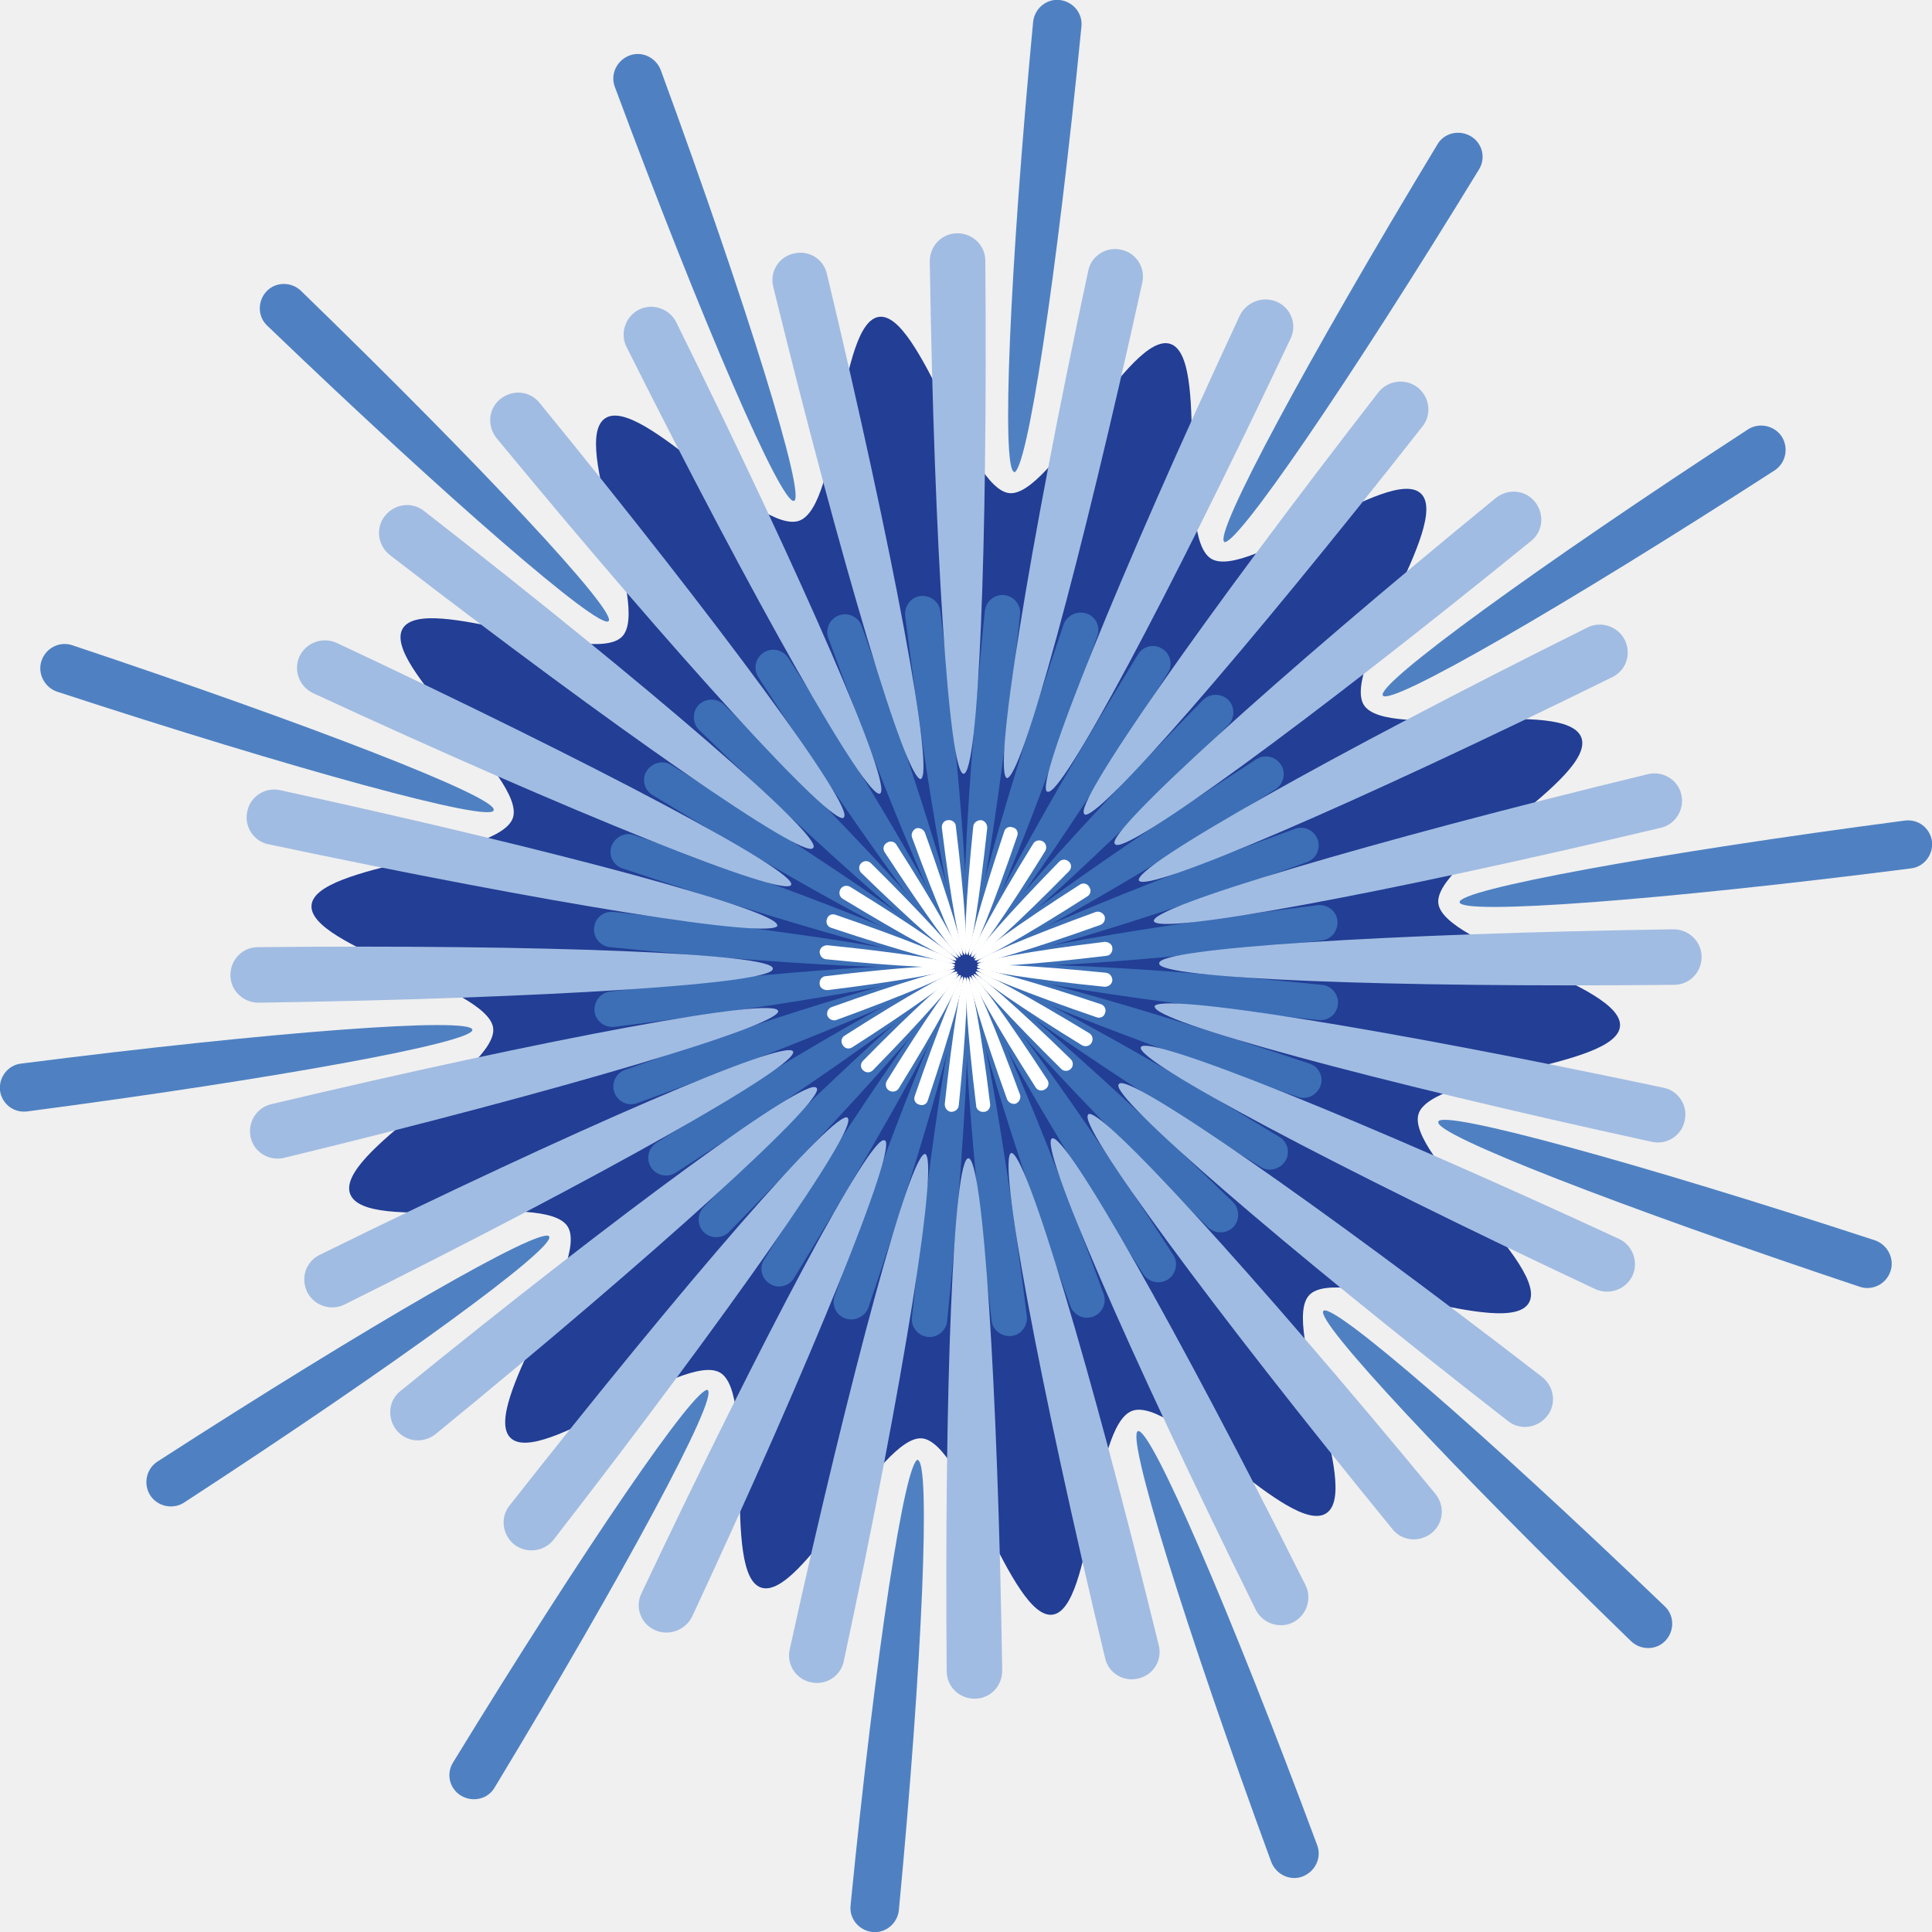
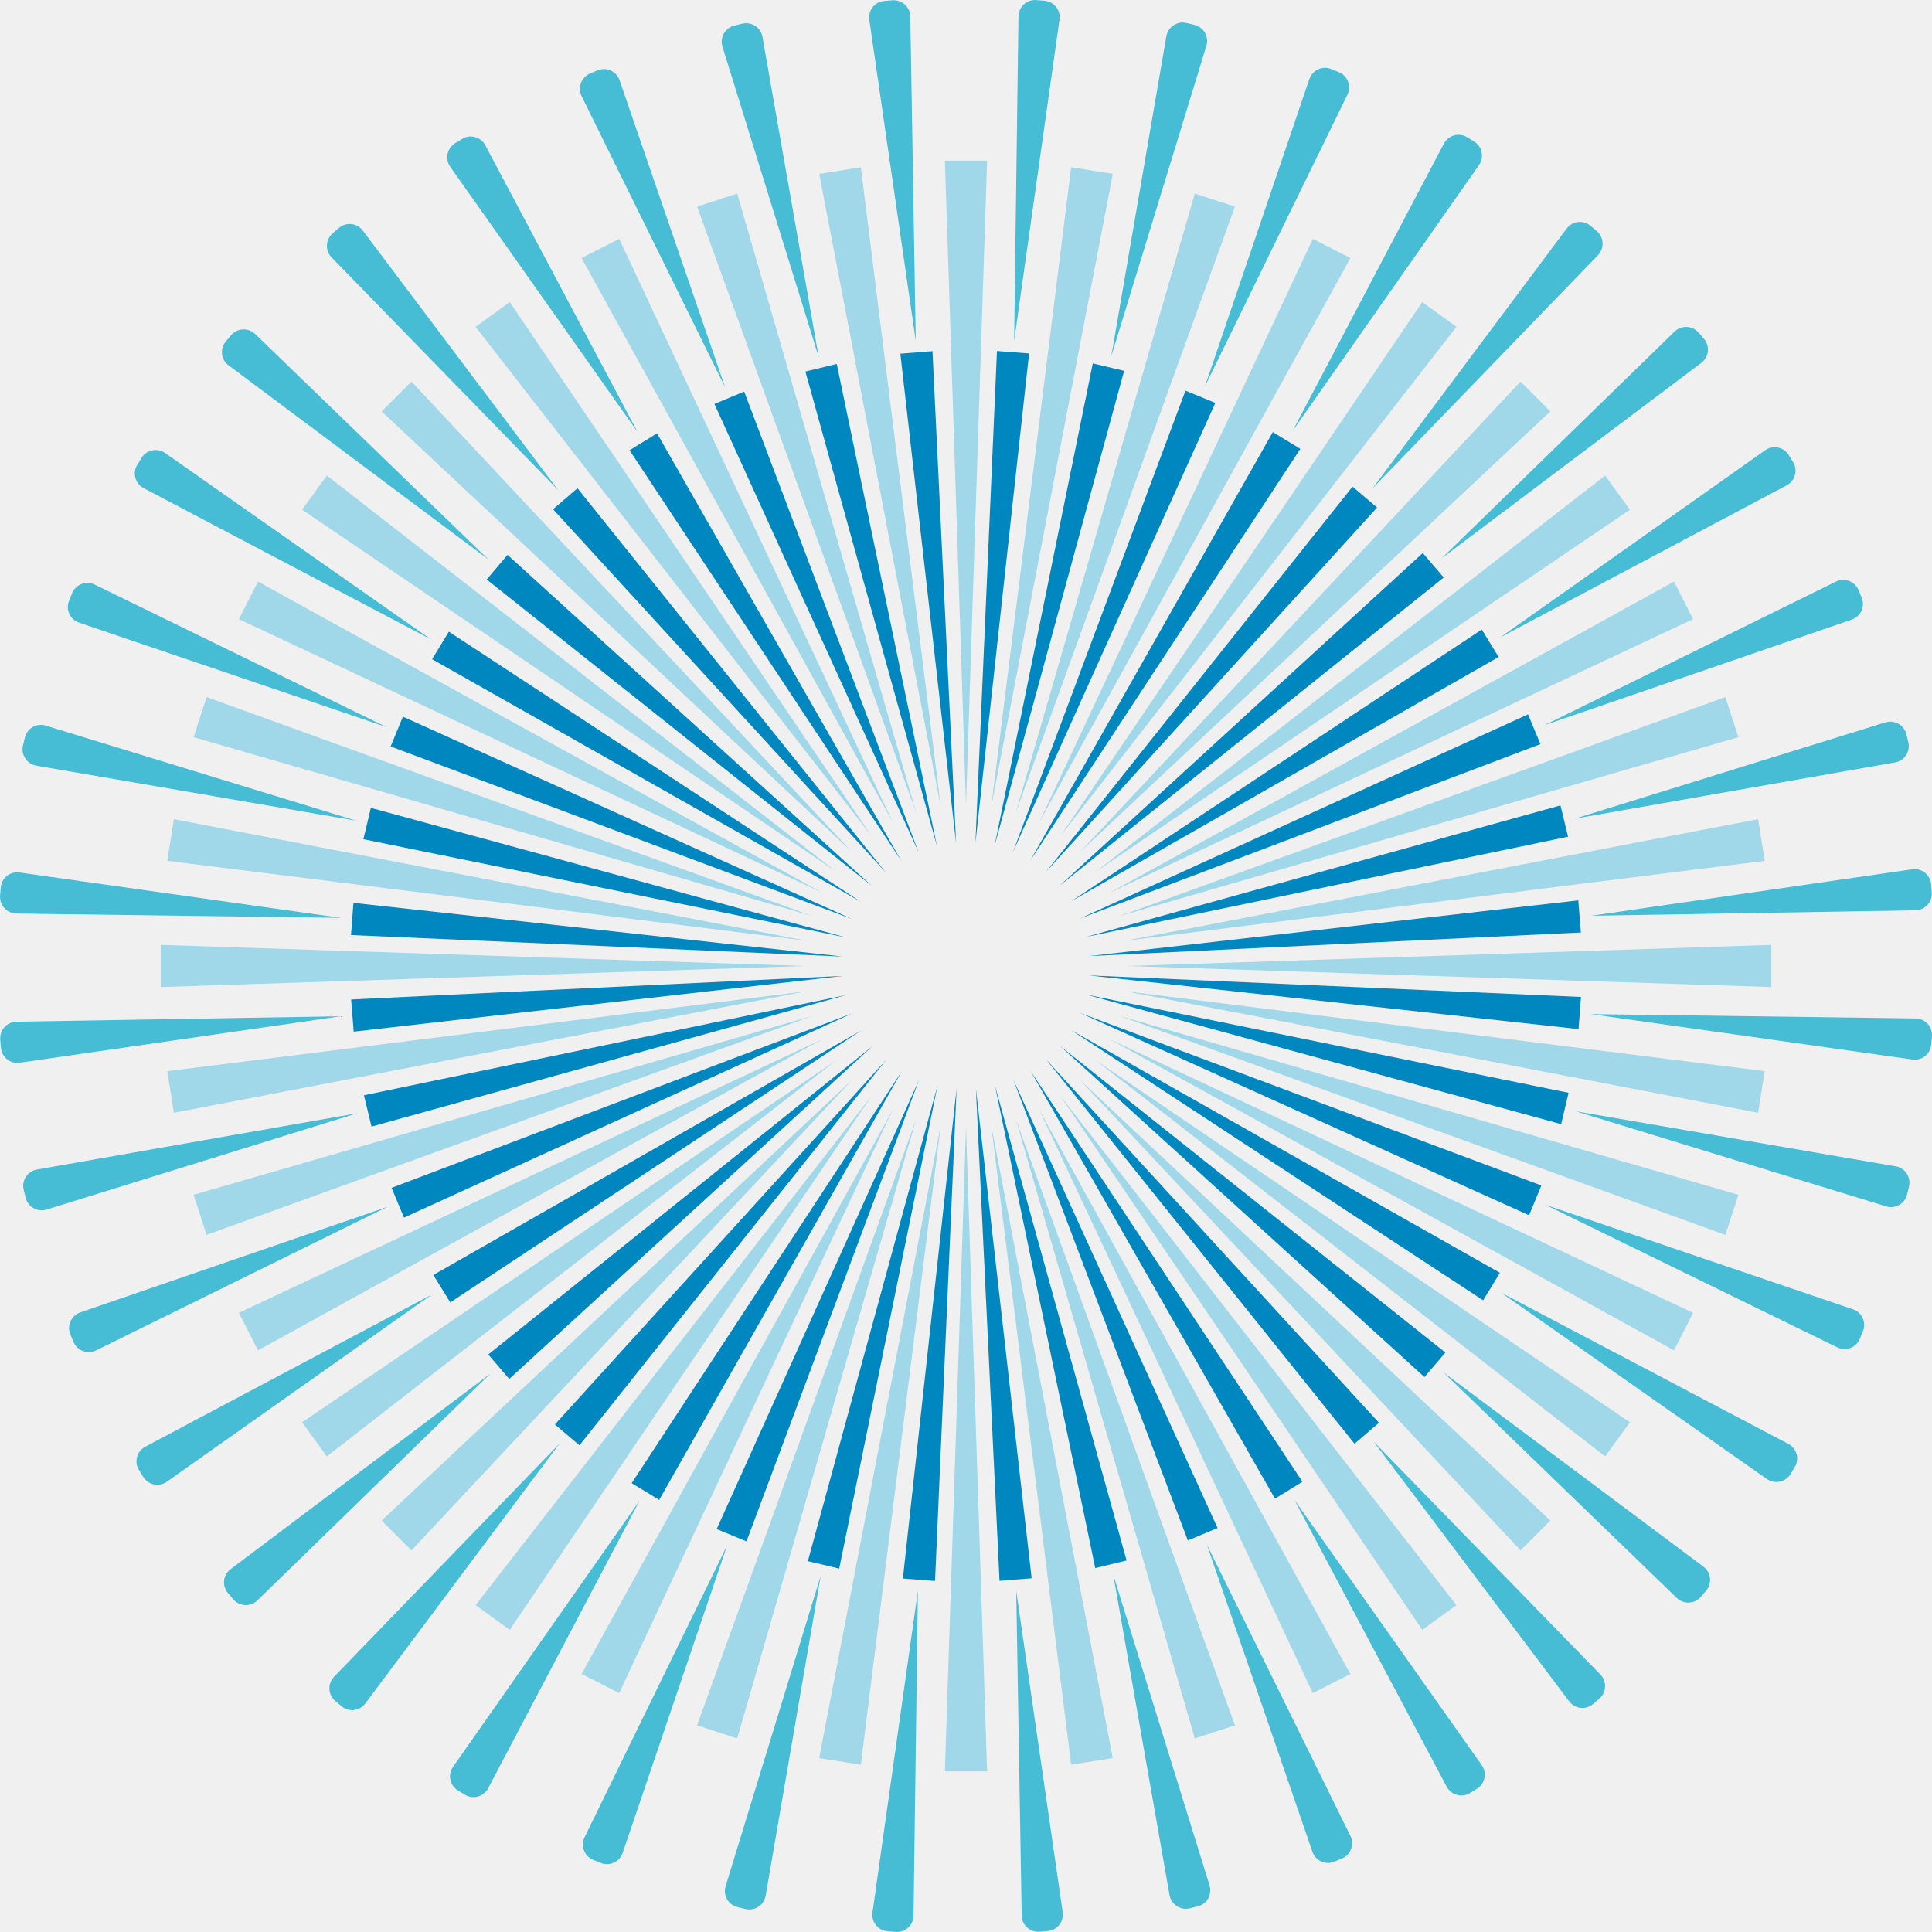
- <svg xmlns="http://www.w3.org/2000/svg" id="a" data-name="图层 1" width="40" height="40" viewBox="0 0 40 40">
+ <svg xmlns="http://www.w3.org/2000/svg" id="a" data-name="图层 1" width="400" height="400" viewBox="0 0 400 400">
  <g>
-     <path d="M14.66,28.78c-.23-.14-2.57,3.28-5.28,7.71-.15.24-.07.55.17.69h0c.24.14.55.07.69-.17,2.69-4.45,4.65-8.09,4.41-8.23Z" fill="#4f81c2" />
-     <path d="M11.37,25.6c-.15-.23-3.74,1.84-8.11,4.66-.23.15-.3.46-.15.7h0c.15.23.47.3.7.15,4.36-2.84,7.71-5.28,7.56-5.51Z" fill="#4f81c2" />
-     <path d="M9.78,21.32c-.03-.27-4.17.04-9.34.7-.28.03-.47.29-.44.56h0c.04.28.29.47.57.43,5.17-.68,9.25-1.43,9.21-1.69Z" fill="#4f81c2" />
-     <path d="M10.22,16.77c.09-.26-3.78-1.76-8.72-3.41-.26-.09-.55.05-.64.32h0c-.09.26.06.55.32.64,4.95,1.62,8.95,2.71,9.04,2.46Z" fill="#4f81c2" />
-     <path d="M12.6,12.86c.19-.19-2.64-3.22-6.37-6.84-.2-.19-.52-.19-.71.01h0c-.19.2-.19.52.01.71,3.75,3.6,6.88,6.31,7.07,6.12Z" fill="#4f81c2" />
-     <path d="M16.44,10.37c.25-.09-.97-4.04-2.76-8.92-.1-.26-.39-.4-.65-.3h0c-.26.1-.4.39-.3.65,1.81,4.87,3.45,8.66,3.71,8.57Z" fill="#4f81c2" />
-     <path d="M20.99,9.78c.27.03.89-4.06,1.4-9.23.03-.28-.18-.52-.45-.55h0c-.28-.03-.52.18-.55.45-.49,5.17-.66,9.3-.39,9.32Z" fill="#4f81c2" />
-     <path d="M25.34,11.22c.23.14,2.57-3.28,5.28-7.71.15-.24.07-.55-.17-.69h0c-.24-.14-.55-.07-.69.17-2.69,4.45-4.65,8.09-4.41,8.23Z" fill="#4f81c2" />
-     <path d="M28.63,14.4c.15.23,3.74-1.84,8.11-4.66.23-.15.3-.46.15-.7h0c-.15-.23-.47-.3-.7-.15-4.36,2.84-7.71,5.28-7.56,5.51Z" fill="#4f81c2" />
-     <path d="M30.22,18.68c.03.27,4.17-.04,9.34-.7.28-.03.47-.29.44-.56h0c-.04-.28-.29-.47-.57-.43-5.17.68-9.25,1.43-9.21,1.69Z" fill="#4f81c2" />
-     <path d="M29.78,23.23c-.09.26,3.78,1.76,8.72,3.41.26.09.55-.05.64-.32h0c.09-.26-.06-.55-.32-.64-4.95-1.62-8.95-2.71-9.04-2.46Z" fill="#4f81c2" />
-     <path d="M27.4,27.14c-.19.19,2.64,3.22,6.37,6.84.2.19.52.19.71-.01h0c.19-.2.19-.52-.01-.71-3.75-3.6-6.88-6.31-7.07-6.12Z" fill="#4f81c2" />
-     <path d="M23.56,29.63c-.25.09.97,4.04,2.76,8.92.1.26.39.4.65.3h0c.26-.1.4-.39.3-.65-1.81-4.87-3.45-8.66-3.71-8.57Z" fill="#4f81c2" />
-     <path d="M19.01,30.22c-.27-.03-.89,4.06-1.4,9.23-.03.28.18.52.45.55h0c.28.03.52-.18.55-.45.49-5.17.66-9.3.39-9.32Z" fill="#4f81c2" />
-   </g>
-   <path d="M32.74,15.27c.31.84-3.08,2.59-2.96,3.44s3.84,1.68,3.76,2.54-3.9.98-4.17,1.81,2.74,3.17,2.28,3.92-3.93-.8-4.54-.17,1.09,4.03.35,4.52-3.18-2.43-4.02-2.12-.8,4.11-1.65,4.22-1.84-3.57-2.7-3.65-2.5,3.36-3.33,3.09-.09-4-.85-4.45-3.71,1.96-4.34,1.35,1.66-3.64,1.18-4.38-4.18.17-4.5-.67,3.08-2.59,2.96-3.44-3.84-1.68-3.76-2.54,3.9-.98,4.17-1.81-2.74-3.17-2.28-3.92,3.93.8,4.54.17-1.09-4.03-.35-4.52,3.18,2.43,4.02,2.12.8-4.11,1.65-4.22,1.84,3.57,2.7,3.65,2.5-3.36,3.33-3.09.09,4,.85,4.45,3.71-1.96,4.34-1.35-1.66,3.64-1.18,4.38,4.18-.17,4.5.67Z" fill="#223e95" />
-   <g>
-     <path d="M19.94,20.58c-.2-.02-.66,2.95-1.06,6.7-.02.2.13.38.33.4h0c.2.02.38-.13.4-.33.38-3.75.53-6.75.33-6.77Z" fill="#3c6fb6" />
-     <path d="M19.81,20.55c-.19-.06-1.3,2.73-2.53,6.29-.07.19.04.4.23.46h0c.19.06.4-.04.47-.23,1.21-3.57,2.02-6.47,1.83-6.53Z" fill="#3c6fb6" />
-     <path d="M19.69,20.5c-.17-.1-1.88,2.37-3.87,5.58-.11.17-.05.4.12.5h0c.17.11.4.05.5-.12,1.97-3.22,3.41-5.86,3.25-5.96Z" fill="#3c6fb6" />
-     <path d="M19.59,20.41c-.14-.14-2.36,1.89-5.02,4.58-.14.14-.14.38,0,.52h0c.14.14.38.14.52,0,2.64-2.7,4.64-4.95,4.5-5.09Z" fill="#3c6fb6" />
-     <path d="M19.51,20.31c-.11-.16-2.73,1.32-5.92,3.35-.17.11-.22.34-.11.51h0c.11.17.34.22.51.11,3.18-2.05,5.62-3.8,5.52-3.96Z" fill="#3c6fb6" />
-     <path d="M19.45,20.2c-.07-.18-2.95.68-6.51,1.95-.19.07-.29.28-.22.47h0c.07.19.28.29.47.22,3.56-1.29,6.33-2.46,6.27-2.64Z" fill="#3c6fb6" />
-     <path d="M19.42,20.07c-.02-.19-3.03.01-6.79.46-.2.02-.34.21-.32.41h0c.02.2.21.34.41.32,3.75-.47,6.72-.99,6.7-1.19Z" fill="#3c6fb6" />
-     <path d="M19.42,19.94c.02-.19-2.96-.66-6.72-1.06-.2-.02-.38.12-.4.33h0c-.02.2.13.38.33.4,3.77.38,6.78.52,6.8.33Z" fill="#3c6fb6" />
-     <path d="M19.45,19.81c.06-.19-2.74-1.3-6.32-2.52-.19-.07-.4.04-.47.23h0c-.07.19.04.4.23.46,3.59,1.2,6.49,2.01,6.55,1.83Z" fill="#3c6fb6" />
-     <path d="M19.5,19.7c.1-.17-2.38-1.87-5.6-3.86-.17-.11-.4-.05-.51.12h0c-.11.17-.05.4.12.5,3.23,1.97,5.88,3.4,5.98,3.23Z" fill="#3c6fb6" />
-     <path d="M19.58,19.59c.14-.14-1.9-2.35-4.59-5-.14-.14-.38-.14-.52,0h0c-.14.14-.14.38,0,.52,2.71,2.63,4.97,4.62,5.11,4.48Z" fill="#3c6fb6" />
-     <path d="M19.68,19.51c.17-.11-1.33-2.72-3.36-5.89-.11-.17-.34-.22-.51-.11h0c-.17.11-.22.34-.11.51,2.05,3.17,3.81,5.6,3.98,5.5Z" fill="#3c6fb6" />
-     <path d="M19.8,19.45c.18-.07-.69-2.94-1.96-6.49-.07-.19-.28-.29-.47-.22h0c-.19.07-.29.28-.22.47,1.29,3.54,2.47,6.31,2.65,6.24Z" fill="#3c6fb6" />
-     <path d="M19.93,19.42c.2-.02-.01-3.02-.46-6.76-.02-.2-.21-.34-.41-.32h0c-.2.02-.34.21-.32.41.47,3.74,1,6.7,1.19,6.67Z" fill="#3c6fb6" />
-     <path d="M20.06,19.42c.2.02.66-2.95,1.06-6.7.02-.2-.13-.38-.33-.4h0c-.2-.02-.38.13-.4.33-.38,3.75-.53,6.75-.33,6.77Z" fill="#3c6fb6" />
-     <path d="M20.19,19.45c.19.06,1.3-2.73,2.53-6.29.07-.19-.04-.4-.23-.46h0c-.19-.06-.4.04-.47.23-1.21,3.57-2.02,6.47-1.83,6.53Z" fill="#3c6fb6" />
-     <path d="M20.31,19.51c.17.1,1.88-2.37,3.87-5.58.11-.17.05-.4-.12-.5h0c-.17-.11-.4-.05-.5.12-1.97,3.22-3.41,5.86-3.25,5.96Z" fill="#3c6fb6" />
-     <path d="M20.41,19.59c.14.14,2.36-1.89,5.02-4.58.14-.14.14-.38,0-.52h0c-.14-.14-.38-.14-.52,0-2.64,2.7-4.64,4.95-4.5,5.09Z" fill="#3c6fb6" />
-     <path d="M20.49,19.69c.11.16,2.73-1.32,5.92-3.35.17-.11.22-.34.11-.51h0c-.11-.17-.34-.22-.51-.11-3.18,2.05-5.62,3.8-5.52,3.96Z" fill="#3c6fb6" />
-     <path d="M20.55,19.8c.07.18,2.95-.68,6.51-1.95.19-.07.29-.28.22-.47h0c-.07-.19-.28-.29-.47-.22-3.56,1.29-6.33,2.46-6.27,2.64Z" fill="#3c6fb6" />
-     <path d="M20.58,19.93c.02.19,3.03-.01,6.79-.46.2-.02.34-.21.32-.41h0c-.02-.2-.21-.34-.41-.32-3.75.47-6.72.99-6.7,1.19Z" fill="#3c6fb6" />
-     <path d="M20.58,20.06c-.02.19,2.96.66,6.72,1.06.2.02.38-.12.4-.33h0c.02-.2-.13-.38-.33-.4-3.77-.38-6.78-.52-6.8-.33Z" fill="#3c6fb6" />
-     <path d="M20.55,20.19c-.06.19,2.74,1.3,6.32,2.52.19.07.4-.04.47-.23h0c.07-.19-.04-.4-.23-.46-3.59-1.2-6.49-2.01-6.55-1.83Z" fill="#3c6fb6" />
-     <path d="M20.5,20.3c-.1.17,2.38,1.87,5.6,3.86.17.11.4.05.51-.12h0c.11-.17.05-.4-.12-.5-3.23-1.97-5.88-3.4-5.98-3.23Z" fill="#3c6fb6" />
-     <path d="M20.42,20.41c-.14.14,1.9,2.35,4.59,5,.14.14.38.14.52,0h0c.14-.14.14-.38,0-.52-2.71-2.63-4.97-4.62-5.11-4.48Z" fill="#3c6fb6" />
-     <path d="M20.31,20.49c-.17.11,1.33,2.72,3.36,5.89.11.17.34.22.51.11h0c.17-.11.22-.34.11-.51-2.05-3.17-3.81-5.6-3.98-5.5Z" fill="#3c6fb6" />
-     <path d="M20.2,20.55c-.18.07.69,2.94,1.96,6.49.07.19.28.29.47.22h0c.19-.07.29-.28.22-.47-1.29-3.54-2.47-6.31-2.65-6.24Z" fill="#3c6fb6" />
-     <path d="M20.07,20.58c-.2.02.01,3.02.46,6.76.02.2.21.34.41.32h0c.2-.02.34-.21.32-.41-.47-3.74-1-6.7-1.19-6.67Z" fill="#3c6fb6" />
+     <polygon points="200 233.35 195.63 366.73 204.37 366.73 200 233.35" fill="#a0d7e9" />
+     <polygon points="194.78 232.94 169.6 364 178.23 365.36 194.78 232.94" fill="#a0d7e9" />
+     <polygon points="189.69 231.71 144.32 357.22 152.63 359.92 189.69 231.71" fill="#a0d7e9" />
+     <polygon points="184.86 229.71 120.41 346.57 128.19 350.54 184.86 229.71" fill="#a0d7e9" />
+     <polygon points="180.4 226.98 98.47 332.32 105.53 337.45 180.4 226.98" fill="#a0d7e9" />
+     <polygon points="176.42 223.58 79.01 314.81 85.19 320.99 176.42 223.58" fill="#a0d7e9" />
+     <polygon points="173.02 219.6 62.54 294.47 67.67 301.54 173.02 219.6" fill="#a0d7e9" />
+     <polygon points="170.29 215.13 49.46 271.8 53.42 279.58 170.29 215.13" fill="#a0d7e9" />
+     <polygon points="168.29 210.3 40.08 247.37 42.78 255.67 168.29 210.3" fill="#a0d7e9" />
+     <polygon points="167.06 205.21 34.64 221.77 36 230.39 167.06 205.21" fill="#a0d7e9" />
+     <polygon points="166.65 200 33.27 195.63 33.27 204.36 166.65 200" fill="#a0d7e9" />
+     <polygon points="167.06 194.78 36 169.6 34.64 178.23 167.06 194.78" fill="#a0d7e9" />
+     <polygon points="168.29 189.69 42.78 144.32 40.08 152.63 168.29 189.69" fill="#a0d7e9" />
+     <polygon points="170.29 184.86 53.42 120.41 49.46 128.19 170.29 184.86" fill="#a0d7e9" />
+     <polygon points="173.02 180.39 67.67 98.46 62.54 105.52 173.02 180.39" fill="#a0d7e9" />
+     <polygon points="176.42 176.42 85.19 79.01 79.01 85.18 176.42 176.42" fill="#a0d7e9" />
+     <polygon points="180.4 173.02 105.53 62.54 98.46 67.67 180.4 173.02" fill="#a0d7e9" />
+     <polygon points="184.86 170.29 128.19 49.45 120.41 53.42 184.86 170.29" fill="#a0d7e9" />
+     <polygon points="189.7 168.28 152.63 40.08 144.33 42.77 189.7 168.28" fill="#a0d7e9" />
+     <polygon points="194.78 167.06 178.23 34.63 169.61 36 194.78 167.06" fill="#a0d7e9" />
+     <polygon points="200 166.65 204.37 33.26 195.63 33.26 200 166.65" fill="#a0d7e9" />
+     <polygon points="205.22 167.06 230.4 36 221.77 34.63 205.22 167.06" fill="#a0d7e9" />
+     <polygon points="210.3 168.28 255.68 42.77 247.37 40.08 210.3 168.28" fill="#a0d7e9" />
+     <polygon points="215.14 170.29 279.59 53.42 271.81 49.46 215.14 170.29" fill="#a0d7e9" />
+     <polygon points="219.6 173.02 301.54 67.67 294.47 62.54 219.6 173.02" fill="#a0d7e9" />
+     <polygon points="223.58 176.42 320.98 85.18 314.81 79.01 223.58 176.42" fill="#a0d7e9" />
+     <polygon points="226.98 180.4 337.46 105.53 332.32 98.46 226.98 180.4" fill="#a0d7e9" />
+     <polygon points="229.71 184.86 350.54 128.19 346.58 120.41 229.71 184.86" fill="#a0d7e9" />
+     <polygon points="231.71 189.69 359.92 152.63 357.22 144.32 231.71 189.69" fill="#a0d7e9" />
+     <polygon points="232.94 194.78 365.37 178.23 364 169.6 232.94 194.78" fill="#a0d7e9" />
+     <polygon points="233.35 200 366.73 204.36 366.73 195.63 233.35 200" fill="#a0d7e9" />
+     <polygon points="232.94 205.22 364 230.39 365.36 221.77 232.94 205.22" fill="#a0d7e9" />
+     <polygon points="231.71 210.3 357.22 255.67 359.92 247.37 231.71 210.3" fill="#a0d7e9" />
+     <polygon points="229.72 215.14 346.58 279.58 350.55 271.81 229.72 215.14" fill="#a0d7e9" />
+     <polygon points="226.98 219.6 332.32 301.54 337.46 294.47 226.98 219.6" fill="#a0d7e9" />
+     <polygon points="223.58 223.58 314.81 320.98 320.99 314.81 223.58 223.58" fill="#a0d7e9" />
+     <polygon points="219.6 226.98 294.47 337.45 301.54 332.32 219.6 226.98" fill="#a0d7e9" />
+     <polygon points="215.14 229.71 271.8 350.54 279.58 346.58 215.14 229.71" fill="#a0d7e9" />
+     <polygon points="210.31 231.71 247.37 359.92 255.68 357.22 210.31 231.71" fill="#a0d7e9" />
+     <polygon points="205.21 232.94 221.77 365.36 230.39 364 205.21 232.94" fill="#a0d7e9" />
  </g>
  <g>
-     <path d="M19.98,20.23c-.08,0-.26,1.16-.42,2.63,0,.08.05.15.13.16h0c.08,0,.15-.05.16-.13.15-1.47.21-2.65.13-2.66Z" fill="#fff" />
-     <path d="M19.93,20.22c-.07-.02-.51,1.07-.99,2.47-.03.08.01.16.09.18h0c.08.03.16-.01.18-.09.47-1.4.79-2.54.72-2.57Z" fill="#fff" />
-     <path d="M19.88,20.19c-.07-.04-.74.93-1.52,2.19-.04.07-.02.16.05.2h0c.07.04.16.02.2-.05.78-1.26,1.34-2.3,1.28-2.34Z" fill="#fff" />
-     <path d="M19.84,20.16c-.06-.05-.93.74-1.97,1.8-.06.06-.06.15,0,.2h0c.06.06.15.05.2,0,1.04-1.06,1.82-1.95,1.77-2Z" fill="#fff" />
-     <path d="M19.81,20.12c-.04-.06-1.07.52-2.32,1.32-.07.04-.09.13-.04.2h0c.04.07.13.09.2.04,1.25-.8,2.21-1.49,2.17-1.56Z" fill="#fff" />
-     <path d="M19.78,20.08c-.03-.07-1.16.27-2.56.77-.08.03-.11.11-.09.18h0c.03.07.11.11.18.09,1.4-.51,2.49-.97,2.46-1.04Z" fill="#fff" />
-     <path d="M19.77,20.03c0-.08-1.19,0-2.67.18-.08,0-.14.08-.13.16h0c0,.08.08.13.16.13,1.48-.18,2.64-.39,2.63-.47Z" fill="#fff" />
-     <path d="M19.77,19.98c0-.08-1.16-.26-2.64-.41-.08,0-.15.05-.16.13h0c0,.08.05.15.13.16,1.48.15,2.66.21,2.67.13Z" fill="#fff" />
-     <path d="M19.78,19.93c.02-.07-1.08-.51-2.48-.99-.08-.03-.16.01-.18.09h0c-.03.08.02.16.09.18,1.41.47,2.55.79,2.57.72Z" fill="#fff" />
-     <path d="M19.8,19.88c.04-.07-.93-.74-2.2-1.52-.07-.04-.16-.02-.2.05h0c-.04.07-.02.16.05.2,1.27.77,2.31,1.34,2.35,1.27Z" fill="#fff" />
-     <path d="M19.84,19.84c.05-.05-.75-.92-1.81-1.97-.06-.06-.15-.05-.2,0h0c-.06.06-.05.15,0,.2,1.06,1.03,1.95,1.82,2.01,1.76Z" fill="#fff" />
-     <path d="M19.88,19.81c.06-.04-.52-1.07-1.32-2.32-.04-.07-.13-.09-.2-.04h0c-.07.04-.09.13-.04.2.81,1.24,1.5,2.2,1.56,2.16Z" fill="#fff" />
-     <path d="M19.92,19.79c.07-.03-.27-1.16-.77-2.55-.03-.07-.11-.11-.18-.09h0c-.07.03-.11.11-.09.18.51,1.39.97,2.48,1.04,2.45Z" fill="#fff" />
-     <path d="M19.97,19.77c.08,0,0-1.19-.18-2.66,0-.08-.08-.14-.16-.13h0c-.08,0-.14.08-.13.16.18,1.47.39,2.63.47,2.62Z" fill="#fff" />
-     <path d="M20.02,19.77c.08,0,.26-1.16.42-2.63,0-.08-.05-.15-.13-.16h0c-.08,0-.15.05-.16.13-.15,1.47-.21,2.65-.13,2.66Z" fill="#fff" />
-     <path d="M20.07,19.78c.07.02.51-1.07.99-2.47.03-.08-.01-.16-.09-.18h0c-.08-.03-.16.01-.18.09-.47,1.4-.79,2.54-.72,2.57Z" fill="#fff" />
-     <path d="M20.12,19.81c.07.04.74-.93,1.52-2.19.04-.07.02-.16-.05-.2h0c-.07-.04-.16-.02-.2.05-.78,1.26-1.34,2.3-1.28,2.34Z" fill="#fff" />
-     <path d="M20.16,19.84c.06.05.93-.74,1.97-1.8.06-.06.06-.15,0-.2h0c-.06-.06-.15-.05-.2,0-1.04,1.06-1.82,1.95-1.77,2Z" fill="#fff" />
-     <path d="M20.19,19.88c.04.06,1.07-.52,2.32-1.32.07-.04.09-.13.04-.2h0c-.04-.07-.13-.09-.2-.04-1.25.8-2.21,1.49-2.17,1.56Z" fill="#fff" />
-     <path d="M20.22,19.92c.03.07,1.16-.27,2.56-.77.08-.03.11-.11.09-.18h0c-.03-.07-.11-.11-.18-.09-1.4.51-2.49.97-2.46,1.04Z" fill="#fff" />
-     <path d="M20.23,19.97c0,.08,1.19,0,2.67-.18.08,0,.14-.08.13-.16h0c0-.08-.08-.13-.16-.13-1.48.18-2.64.39-2.63.47Z" fill="#fff" />
-     <path d="M20.23,20.02c0,.08,1.16.26,2.64.41.08,0,.15-.05.16-.13h0c0-.08-.05-.15-.13-.16-1.48-.15-2.66-.21-2.67-.13Z" fill="#fff" />
-     <path d="M20.22,20.07c-.02.07,1.08.51,2.48.99.08.03.16-.01.18-.09h0c.03-.08-.02-.16-.09-.18-1.41-.47-2.55-.79-2.57-.72Z" fill="#fff" />
-     <path d="M20.2,20.12c-.04.07.93.74,2.2,1.52.07.04.16.02.2-.05h0c.04-.07.02-.16-.05-.2-1.27-.77-2.31-1.34-2.35-1.27Z" fill="#fff" />
-     <path d="M20.16,20.16c-.05.05.75.92,1.81,1.97.06.06.15.05.2,0h0c.06-.06.05-.15,0-.2-1.06-1.03-1.95-1.82-2.01-1.76Z" fill="#fff" />
-     <path d="M20.12,20.19c-.06.04.52,1.07,1.32,2.32.04.07.13.09.2.04h0c.07-.04.09-.13.04-.2-.81-1.24-1.5-2.2-1.56-2.16Z" fill="#fff" />
-     <path d="M20.08,20.21c-.07.03.27,1.16.77,2.55.03.07.11.11.18.09h0c.07-.03.11-.11.09-.18-.51-1.39-.97-2.48-1.04-2.45Z" fill="#fff" />
-     <path d="M20.03,20.23c-.08,0,0,1.19.18,2.66,0,.08.08.14.16.13h0c.08,0,.14-.08.13-.16-.18-1.47-.39-2.63-.47-2.62Z" fill="#fff" />
+     <polygon points="198.05 225.41 186.93 326.82 193.59 327.33 198.05 225.41" fill="#0087c0" />
+     <polygon points="194.1 224.8 167.26 323.22 173.75 324.76 194.1 224.8" fill="#0087c0" />
+     <polygon points="190.29 223.57 148.38 316.58 154.55 319.12 190.29 223.57" fill="#0087c0" />
+     <polygon points="186.73 221.76 130.78 307.07 136.48 310.54 186.73 221.76" fill="#0087c0" />
+     <polygon points="183.49 219.41 114.89 294.92 119.97 299.24 183.49 219.41" fill="#0087c0" />
+     <polygon points="180.65 216.59 101.09 280.44 105.43 285.5 180.65 216.59" fill="#0087c0" />
+     <polygon points="178.29 213.36 89.72 263.97 93.22 269.65 178.29 213.36" fill="#0087c0" />
+     <polygon points="176.47 209.8 81.07 245.93 83.64 252.09 176.47 209.8" fill="#0087c0" />
+     <polygon points="175.23 206 75.35 226.76 76.92 233.25 175.23 206" fill="#0087c0" />
+     <polygon points="174.59 202.05 72.7 206.93 73.23 213.59 174.59 202.05" fill="#0087c0" />
+     <polygon points="174.58 198.05 73.18 186.93 72.67 193.59 174.58 198.05" fill="#0087c0" />
+     <polygon points="175.2 194.1 76.78 167.26 75.24 173.75 175.2 194.1" fill="#0087c0" />
+     <polygon points="176.43 190.29 83.42 148.38 80.88 154.55 176.43 190.29" fill="#0087c0" />
+     <polygon points="178.24 186.72 92.93 130.78 89.46 136.48 178.24 186.72" fill="#0087c0" />
+     <polygon points="180.58 183.48 105.08 114.88 100.76 119.97 180.58 183.48" fill="#0087c0" />
+     <polygon points="183.41 180.65 119.56 101.08 114.5 105.43 183.41 180.65" fill="#0087c0" />
+     <polygon points="186.64 178.29 136.03 89.72 130.34 93.22 186.64 178.29" fill="#0087c0" />
+     <polygon points="190.2 176.47 154.07 81.07 147.91 83.64 190.2 176.47" fill="#0087c0" />
+     <polygon points="194 175.23 173.24 75.35 166.75 76.92 194 175.23" fill="#0087c0" />
+     <polygon points="197.95 174.59 193.06 72.7 186.41 73.23 197.95 174.59" fill="#0087c0" />
+     <polygon points="201.95 174.58 213.06 73.18 206.41 72.67 201.95 174.58" fill="#0087c0" />
+     <polygon points="205.9 175.2 232.74 76.78 226.25 75.24 205.9 175.2" fill="#0087c0" />
+     <polygon points="209.71 176.43 251.62 83.42 245.44 80.88 209.71 176.43" fill="#0087c0" />
+     <polygon points="213.27 178.24 269.22 92.93 263.52 89.46 213.27 178.24" fill="#0087c0" />
+     <polygon points="216.51 180.58 285.11 105.08 280.03 100.75 216.51 180.58" fill="#0087c0" />
+     <polygon points="219.35 183.4 298.91 119.56 294.57 114.5 219.35 183.4" fill="#0087c0" />
+     <polygon points="221.71 186.64 310.28 136.02 306.78 130.34 221.71 186.64" fill="#0087c0" />
+     <polygon points="223.53 190.2 318.93 154.06 316.36 147.9 223.53 190.2" fill="#0087c0" />
+     <polygon points="224.77 194 324.65 173.23 323.08 166.75 224.77 194" fill="#0087c0" />
+     <polygon points="225.41 197.95 327.3 193.06 326.77 186.41 225.41 197.95" fill="#0087c0" />
+     <polygon points="225.42 201.95 326.82 213.06 327.33 206.41 225.42 201.95" fill="#0087c0" />
+     <polygon points="224.8 205.9 323.22 232.74 324.76 226.25 224.8 205.9" fill="#0087c0" />
+     <polygon points="223.57 209.7 316.58 251.61 319.12 245.44 223.57 209.7" fill="#0087c0" />
+     <polygon points="221.76 213.27 307.07 269.22 310.54 263.52 221.76 213.27" fill="#0087c0" />
+     <polygon points="219.42 216.51 294.92 285.11 299.25 280.03 219.42 216.51" fill="#0087c0" />
+     <polygon points="216.59 219.35 280.44 298.91 285.5 294.57 216.59 219.35" fill="#0087c0" />
+     <polygon points="213.36 221.71 263.97 310.28 269.66 306.78 213.36 221.71" fill="#0087c0" />
+     <polygon points="209.8 223.53 245.93 318.93 252.09 316.36 209.8 223.53" fill="#0087c0" />
+     <polygon points="206 224.77 226.76 324.65 233.25 323.08 206 224.77" fill="#0087c0" />
+     <polygon points="202.05 225.41 206.94 327.3 213.59 326.77 202.05 225.41" fill="#0087c0" />
  </g>
  <g>
-     <path d="M20.05,23.98c-.31,0-.5,4.71-.45,10.62,0,.32.26.57.58.57h0c.32,0,.57-.26.57-.58-.09-5.91-.4-10.61-.7-10.61Z" fill="#a1bce2" />
-     <path d="M19.16,23.89c-.3-.06-1.54,4.48-2.81,10.26-.07.31.13.62.44.68h0c.31.07.62-.13.68-.44,1.24-5.78,1.98-10.43,1.68-10.5Z" fill="#a1bce2" />
-     <path d="M18.31,23.61c-.28-.13-2.5,4.03-5.03,9.38-.14.29-.01.63.28.76h0c.29.13.63,0,.77-.28,2.5-5.37,4.26-9.73,3.99-9.86Z" fill="#a1bce2" />
-     <path d="M17.55,23.14c-.24-.19-3.34,3.37-7,8.03-.2.25-.15.61.1.81h0c.25.19.61.15.81-.1,3.63-4.68,6.33-8.54,6.09-8.73Z" fill="#a1bce2" />
-     <path d="M16.9,22.52c-.2-.24-4.01,2.54-8.61,6.28-.25.2-.28.56-.08.81h0c.2.25.56.28.81.08,4.59-3.75,8.08-6.93,7.89-7.16Z" fill="#a1bce2" />
-     <path d="M16.42,21.77c-.14-.28-4.48,1.59-9.8,4.21-.29.14-.4.48-.26.77h0c.14.28.49.4.77.26,5.31-2.64,9.42-4.96,9.29-5.24Z" fill="#a1bce2" />
-     <path d="M16.11,20.93c-.07-.3-4.72.56-10.49,1.93-.31.07-.5.38-.43.69h0c.07.31.39.5.7.42,5.77-1.4,10.3-2.75,10.22-3.04Z" fill="#a1bce2" />
-     <path d="M16,20.05c0-.31-4.73-.5-10.66-.44-.32,0-.57.26-.57.58h0c0,.32.27.57.58.57,5.93-.09,10.65-.39,10.65-.7Z" fill="#a1bce2" />
-     <path d="M16.09,19.16c.06-.3-4.5-1.54-10.29-2.8-.31-.07-.62.13-.68.44h0c-.07.31.13.62.44.68,5.81,1.23,10.47,1.98,10.54,1.68Z" fill="#a1bce2" />
-     <path d="M16.38,18.32c.13-.28-4.04-2.49-9.41-5.01-.29-.13-.63-.01-.77.28h0c-.13.29,0,.63.28.76,5.38,2.49,9.77,4.25,9.9,3.97Z" fill="#a1bce2" />
-     <path d="M16.84,17.55c.19-.24-3.38-3.33-8.06-6.97-.25-.2-.61-.15-.81.1h0c-.2.25-.15.61.1.81,4.69,3.62,8.57,6.31,8.76,6.07Z" fill="#a1bce2" />
-     <path d="M17.47,16.92c.24-.19-2.55-3.99-6.3-8.58-.2-.25-.56-.28-.81-.08h0c-.25.2-.28.56-.08.81,3.77,4.57,6.95,8.05,7.19,7.86Z" fill="#a1bce2" />
-     <path d="M18.22,16.43c.28-.14-1.6-4.46-4.22-9.76-.14-.28-.49-.4-.77-.26h0c-.28.14-.4.49-.26.77,2.65,5.29,4.98,9.39,5.25,9.25Z" fill="#a1bce2" />
-     <path d="M19.06,16.13c.3-.07-.56-4.7-1.94-10.46-.07-.31-.38-.5-.69-.42h0c-.31.07-.5.38-.42.69,1.41,5.75,2.76,10.26,3.06,10.19Z" fill="#a1bce2" />
-     <path d="M19.95,16.02c.31,0,.5-4.71.45-10.62,0-.32-.26-.57-.58-.57h0c-.32,0-.57.26-.57.58.09,5.91.4,10.61.7,10.61Z" fill="#a1bce2" />
-     <path d="M20.84,16.11c.3.06,1.54-4.48,2.81-10.26.07-.31-.13-.62-.44-.68h0c-.31-.07-.62.13-.68.44-1.24,5.78-1.98,10.43-1.68,10.5Z" fill="#a1bce2" />
-     <path d="M21.69,16.39c.28.13,2.5-4.03,5.03-9.38.14-.29.01-.63-.28-.76h0c-.29-.13-.63,0-.77.28-2.5,5.37-4.26,9.73-3.99,9.86Z" fill="#a1bce2" />
-     <path d="M22.45,16.86c.24.19,3.34-3.37,7-8.03.2-.25.15-.61-.1-.81h0c-.25-.19-.61-.15-.81.1-3.63,4.68-6.33,8.54-6.09,8.73Z" fill="#a1bce2" />
-     <path d="M23.09,17.48c.2.24,4.01-2.54,8.61-6.28.25-.2.28-.56.08-.81h0c-.2-.25-.56-.28-.81-.08-4.59,3.75-8.08,6.93-7.89,7.16Z" fill="#a1bce2" />
-     <path d="M23.58,18.23c.14.28,4.48-1.59,9.8-4.21.29-.14.4-.48.26-.77h0c-.14-.28-.49-.4-.77-.26-5.31,2.64-9.42,4.96-9.29,5.24Z" fill="#a1bce2" />
-     <path d="M23.89,19.07c.07.3,4.72-.56,10.49-1.93.31-.07.5-.38.43-.69h0c-.07-.31-.39-.5-.7-.42-5.77,1.4-10.3,2.75-10.22,3.04Z" fill="#a1bce2" />
-     <path d="M24,19.95c0,.31,4.73.5,10.66.44.32,0,.57-.26.57-.58h0c0-.32-.27-.57-.58-.57-5.93.09-10.65.39-10.65.7Z" fill="#a1bce2" />
-     <path d="M23.91,20.84c-.06.3,4.5,1.54,10.29,2.8.31.07.62-.13.68-.44h0c.07-.31-.13-.62-.44-.68-5.81-1.23-10.47-1.98-10.54-1.68Z" fill="#a1bce2" />
-     <path d="M23.62,21.68c-.13.28,4.04,2.49,9.41,5.01.29.13.63.01.77-.28h0c.13-.29,0-.63-.28-.76-5.38-2.49-9.77-4.25-9.9-3.97Z" fill="#a1bce2" />
-     <path d="M23.16,22.45c-.19.24,3.38,3.33,8.06,6.97.25.2.61.15.81-.1h0c.2-.25.15-.61-.1-.81-4.69-3.62-8.57-6.31-8.76-6.07Z" fill="#a1bce2" />
-     <path d="M22.53,23.08c-.24.19,2.55,3.99,6.3,8.58.2.25.56.28.81.08h0c.25-.2.28-.56.08-.81-3.77-4.57-6.95-8.05-7.19-7.86Z" fill="#a1bce2" />
-     <path d="M21.78,23.57c-.28.14,1.6,4.46,4.22,9.76.14.28.49.4.77.26h0c.28-.14.4-.49.26-.77-2.65-5.29-4.98-9.39-5.25-9.25Z" fill="#a1bce2" />
-     <path d="M20.94,23.87c-.3.07.56,4.7,1.94,10.46.07.31.38.5.69.42h0c.31-.07.5-.38.42-.69-1.41-5.75-2.76-10.26-3.06-10.19Z" fill="#a1bce2" />
+     <path d="M190.04,329.36l-9.4,66.6c-.28,1.96,1.16,3.74,3.13,3.89l1.68.13c1.97.15,3.66-1.39,3.69-3.37l.9-67.26Z" fill="#46bdd5" />
+     <path d="M169.93,326.21l-19.7,64.31c-.58,1.89.56,3.88,2.48,4.33l1.64.39c1.92.46,3.83-.8,4.17-2.75l11.41-66.29Z" fill="#46bdd5" />
+     <path d="M150.55,319.95l-29.52,60.44c-.87,1.78-.06,3.92,1.77,4.67l1.56.64c1.83.75,3.91-.19,4.55-2.06l21.64-63.69Z" fill="#46bdd5" />
+     <path d="M132.4,310.73l-38.61,55.08c-1.13,1.62-.67,3.86,1.02,4.89l1.44.88c1.69,1.03,3.89.42,4.81-1.33l31.34-59.52Z" fill="#46bdd5" />
+     <path d="M115.91,298.8l-46.75,48.36c-1.37,1.42-1.26,3.71.24,4.99l1.28,1.09c1.51,1.28,3.78,1.03,4.96-.56l40.26-53.88Z" fill="#46bdd5" />
+     <path d="M101.48,284.43l-53.74,40.45c-1.58,1.19-1.83,3.46-.54,4.96l1.1,1.28c1.29,1.5,3.57,1.6,4.99.23l48.2-46.92Z" fill="#46bdd5" />
+     <path d="M89.49,267.98l-59.41,31.54c-1.75.93-2.35,3.14-1.31,4.82l.88,1.44c1.04,1.68,3.28,2.14,4.89,1l54.94-38.8Z" fill="#46bdd5" />
+     <path d="M80.22,249.86l-63.61,21.86c-1.87.64-2.81,2.73-2.05,4.55l.65,1.56c.76,1.82,2.9,2.63,4.68,1.76l60.34-29.73Z" fill="#46bdd5" />
+     <path d="M73.89,230.5l-66.25,11.64c-1.95.34-3.2,2.26-2.74,4.18l.4,1.64c.46,1.92,2.46,3.05,4.34,2.47l64.25-19.92Z" fill="#46bdd5" />
+     <path d="M70.67,210.4l-67.26,1.13c-1.98.03-3.51,1.73-3.36,3.7l.14,1.68c.16,1.97,1.95,3.4,3.9,3.11l66.57-9.63Z" fill="#46bdd5" />
+     <path d="M70.64,190.04l-66.6-9.4c-1.96-.28-3.74,1.16-3.89,3.13l-.13,1.68c-.15,1.97,1.39,3.66,3.37,3.69l67.26.9Z" fill="#46bdd5" />
+     <path d="M73.79,169.93l-64.31-19.7c-1.89-.58-3.88.56-4.33,2.48l-.39,1.64c-.46,1.92.8,3.83,2.75,4.17l66.29,11.41Z" fill="#46bdd5" />
+     <path d="M80.05,150.55l-60.44-29.52c-1.78-.87-3.92-.06-4.67,1.77l-.64,1.56c-.75,1.83.19,3.91,2.06,4.55l63.69,21.64Z" fill="#46bdd5" />
+     <path d="M89.26,132.4l-55.08-38.61c-1.62-1.13-3.86-.67-4.89,1.02l-.88,1.44c-1.03,1.69-.42,3.89,1.33,4.81l59.52,31.34Z" fill="#46bdd5" />
+     <path d="M101.2,115.91l-48.36-46.75c-1.42-1.37-3.71-1.26-4.99.24l-1.09,1.28c-1.28,1.51-1.03,3.78.56,4.96l53.88,40.26Z" fill="#46bdd5" />
+     <path d="M115.57,101.48l-40.45-53.74c-1.19-1.58-3.46-1.83-4.96-.54l-1.28,1.1c-1.5,1.29-1.6,3.57-.23,4.99l46.92,48.2Z" fill="#46bdd5" />
+     <path d="M132.02,89.49l-31.54-59.41c-.93-1.75-3.14-2.35-4.82-1.31l-1.44.88c-1.68,1.04-2.14,3.28-1,4.89l38.8,54.94Z" fill="#46bdd5" />
+     <path d="M150.14,80.22l-21.86-63.61c-.64-1.87-2.73-2.81-4.55-2.05l-1.56.65c-1.82.76-2.63,2.9-1.76,4.68l29.73,60.34Z" fill="#46bdd5" />
+     <path d="M169.5,73.89l-11.64-66.25c-.34-1.95-2.26-3.2-4.18-2.74l-1.64.4c-1.92.46-3.05,2.46-2.47,4.34l19.92,64.25Z" fill="#46bdd5" />
+     <path d="M189.6,70.67l-1.13-67.25c-.03-1.98-1.73-3.51-3.7-3.36l-1.68.14c-1.97.16-3.4,1.95-3.11,3.9l9.63,66.57Z" fill="#46bdd5" />
+     <path d="M209.96,70.64l9.4-66.6c.28-1.96-1.16-3.74-3.13-3.89l-1.68-.13c-1.97-.15-3.66,1.39-3.69,3.37l-.9,67.26Z" fill="#46bdd5" />
+     <path d="M230.07,73.79l19.7-64.31c.58-1.89-.56-3.88-2.48-4.33l-1.64-.39c-1.92-.46-3.83.8-4.17,2.75l-11.41,66.29Z" fill="#46bdd5" />
+     <path d="M249.45,80.05l29.52-60.44c.87-1.78.06-3.92-1.77-4.67l-1.56-.64c-1.83-.75-3.91.19-4.55,2.06l-21.64,63.69Z" fill="#46bdd5" />
+     <path d="M267.6,89.26l38.61-55.08c1.13-1.62.67-3.86-1.02-4.89l-1.44-.88c-1.69-1.03-3.89-.42-4.81,1.33l-31.34,59.52Z" fill="#46bdd5" />
+     <path d="M284.09,101.2l46.75-48.36c1.37-1.42,1.26-3.71-.24-4.99l-1.28-1.09c-1.51-1.28-3.78-1.03-4.96.56l-40.26,53.88Z" fill="#46bdd5" />
+     <path d="M298.51,115.57l53.74-40.45c1.58-1.19,1.83-3.46.54-4.96l-1.1-1.28c-1.29-1.5-3.57-1.6-4.99-.23l-48.2,46.92Z" fill="#46bdd5" />
+     <path d="M310.51,132.02l59.41-31.54c1.75-.93,2.35-3.14,1.31-4.82l-.88-1.44c-1.04-1.68-3.28-2.14-4.89-1l-54.94,38.8Z" fill="#46bdd5" />
+     <path d="M319.78,150.14l63.61-21.86c1.87-.64,2.81-2.73,2.05-4.55l-.65-1.56c-.76-1.82-2.9-2.63-4.68-1.76l-60.34,29.73Z" fill="#46bdd5" />
+     <path d="M326.11,169.49l66.25-11.64c1.95-.34,3.2-2.26,2.74-4.18l-.4-1.64c-.46-1.92-2.46-3.05-4.34-2.47l-64.25,19.92Z" fill="#46bdd5" />
+     <path d="M329.33,189.6l67.26-1.13c1.98-.03,3.51-1.73,3.36-3.7l-.14-1.68c-.16-1.97-1.95-3.4-3.9-3.11l-66.57,9.63Z" fill="#46bdd5" />
+     <path d="M329.36,209.96l66.6,9.4c1.96.28,3.74-1.16,3.89-3.13l.13-1.68c.15-1.97-1.39-3.66-3.37-3.69l-67.26-.9Z" fill="#46bdd5" />
+     <path d="M326.21,230.07l64.31,19.7c1.89.58,3.88-.56,4.33-2.48l.39-1.64c.46-1.92-.8-3.83-2.75-4.17l-66.29-11.41Z" fill="#46bdd5" />
+     <path d="M319.95,249.44l60.44,29.52c1.78.87,3.92.06,4.67-1.77l.64-1.56c.75-1.83-.19-3.91-2.06-4.55l-63.69-21.64Z" fill="#46bdd5" />
+     <path d="M310.73,267.6l55.08,38.61c1.62,1.13,3.86.67,4.89-1.02l.88-1.44c1.03-1.69.42-3.89-1.33-4.81l-59.52-31.34Z" fill="#46bdd5" />
+     <path d="M298.8,284.09l48.36,46.75c1.42,1.37,3.71,1.26,4.99-.24l1.09-1.28c1.28-1.51,1.03-3.78-.56-4.96l-53.88-40.26Z" fill="#46bdd5" />
+     <path d="M284.43,298.51l40.45,53.74c1.19,1.58,3.46,1.83,4.96.54l1.28-1.1c1.5-1.29,1.6-3.57.23-4.99l-46.92-48.2Z" fill="#46bdd5" />
+     <path d="M267.98,310.51l31.54,59.41c.93,1.75,3.14,2.35,4.82,1.31l1.44-.88c1.68-1.04,2.14-3.28,1-4.89l-38.8-54.94Z" fill="#46bdd5" />
+     <path d="M249.86,319.78l21.86,63.61c.64,1.87,2.73,2.81,4.55,2.05l1.56-.65c1.82-.76,2.63-2.9,1.76-4.68l-29.73-60.34Z" fill="#46bdd5" />
+     <path d="M230.5,326.11l11.64,66.25c.34,1.95,2.26,3.2,4.18,2.74l1.64-.4c1.92-.46,3.05-2.46,2.47-4.34l-19.92-64.25Z" fill="#46bdd5" />
+     <path d="M210.4,329.33l1.13,67.25c.03,1.98,1.73,3.51,3.7,3.36l1.68-.14c1.97-.16,3.4-1.95,3.11-3.9l-9.63-66.57Z" fill="#46bdd5" />
  </g>
</svg>
